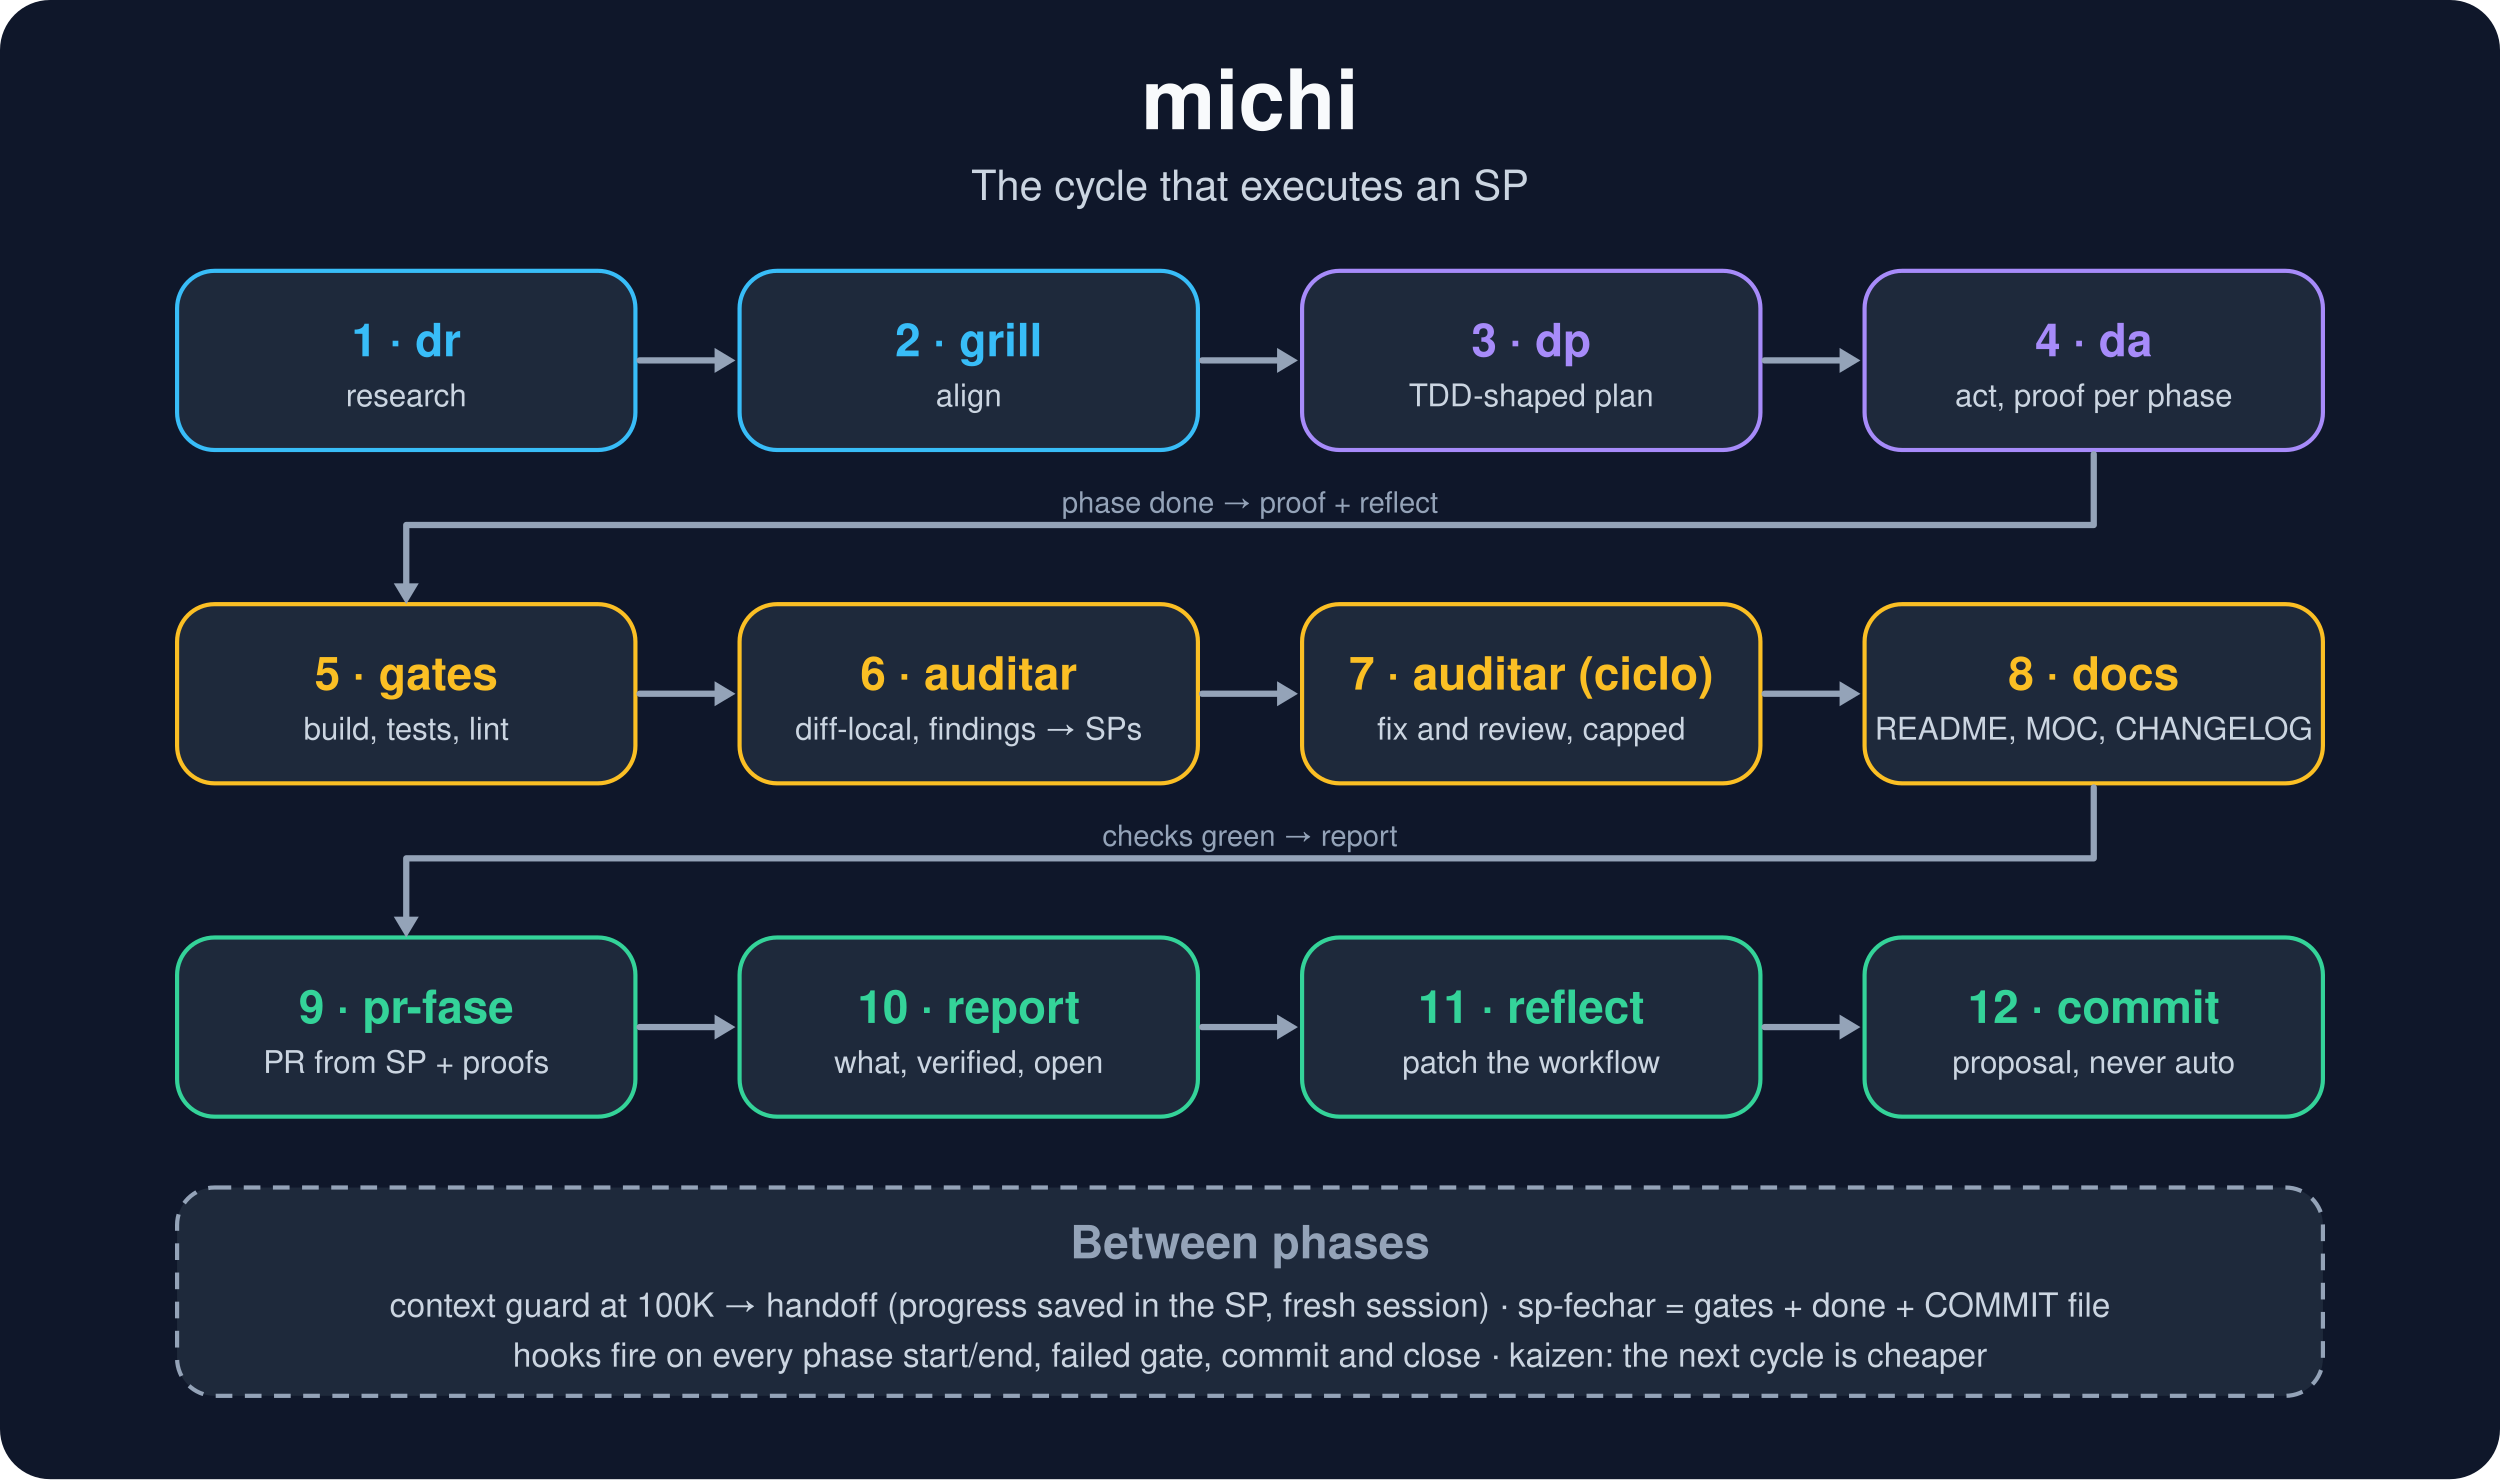
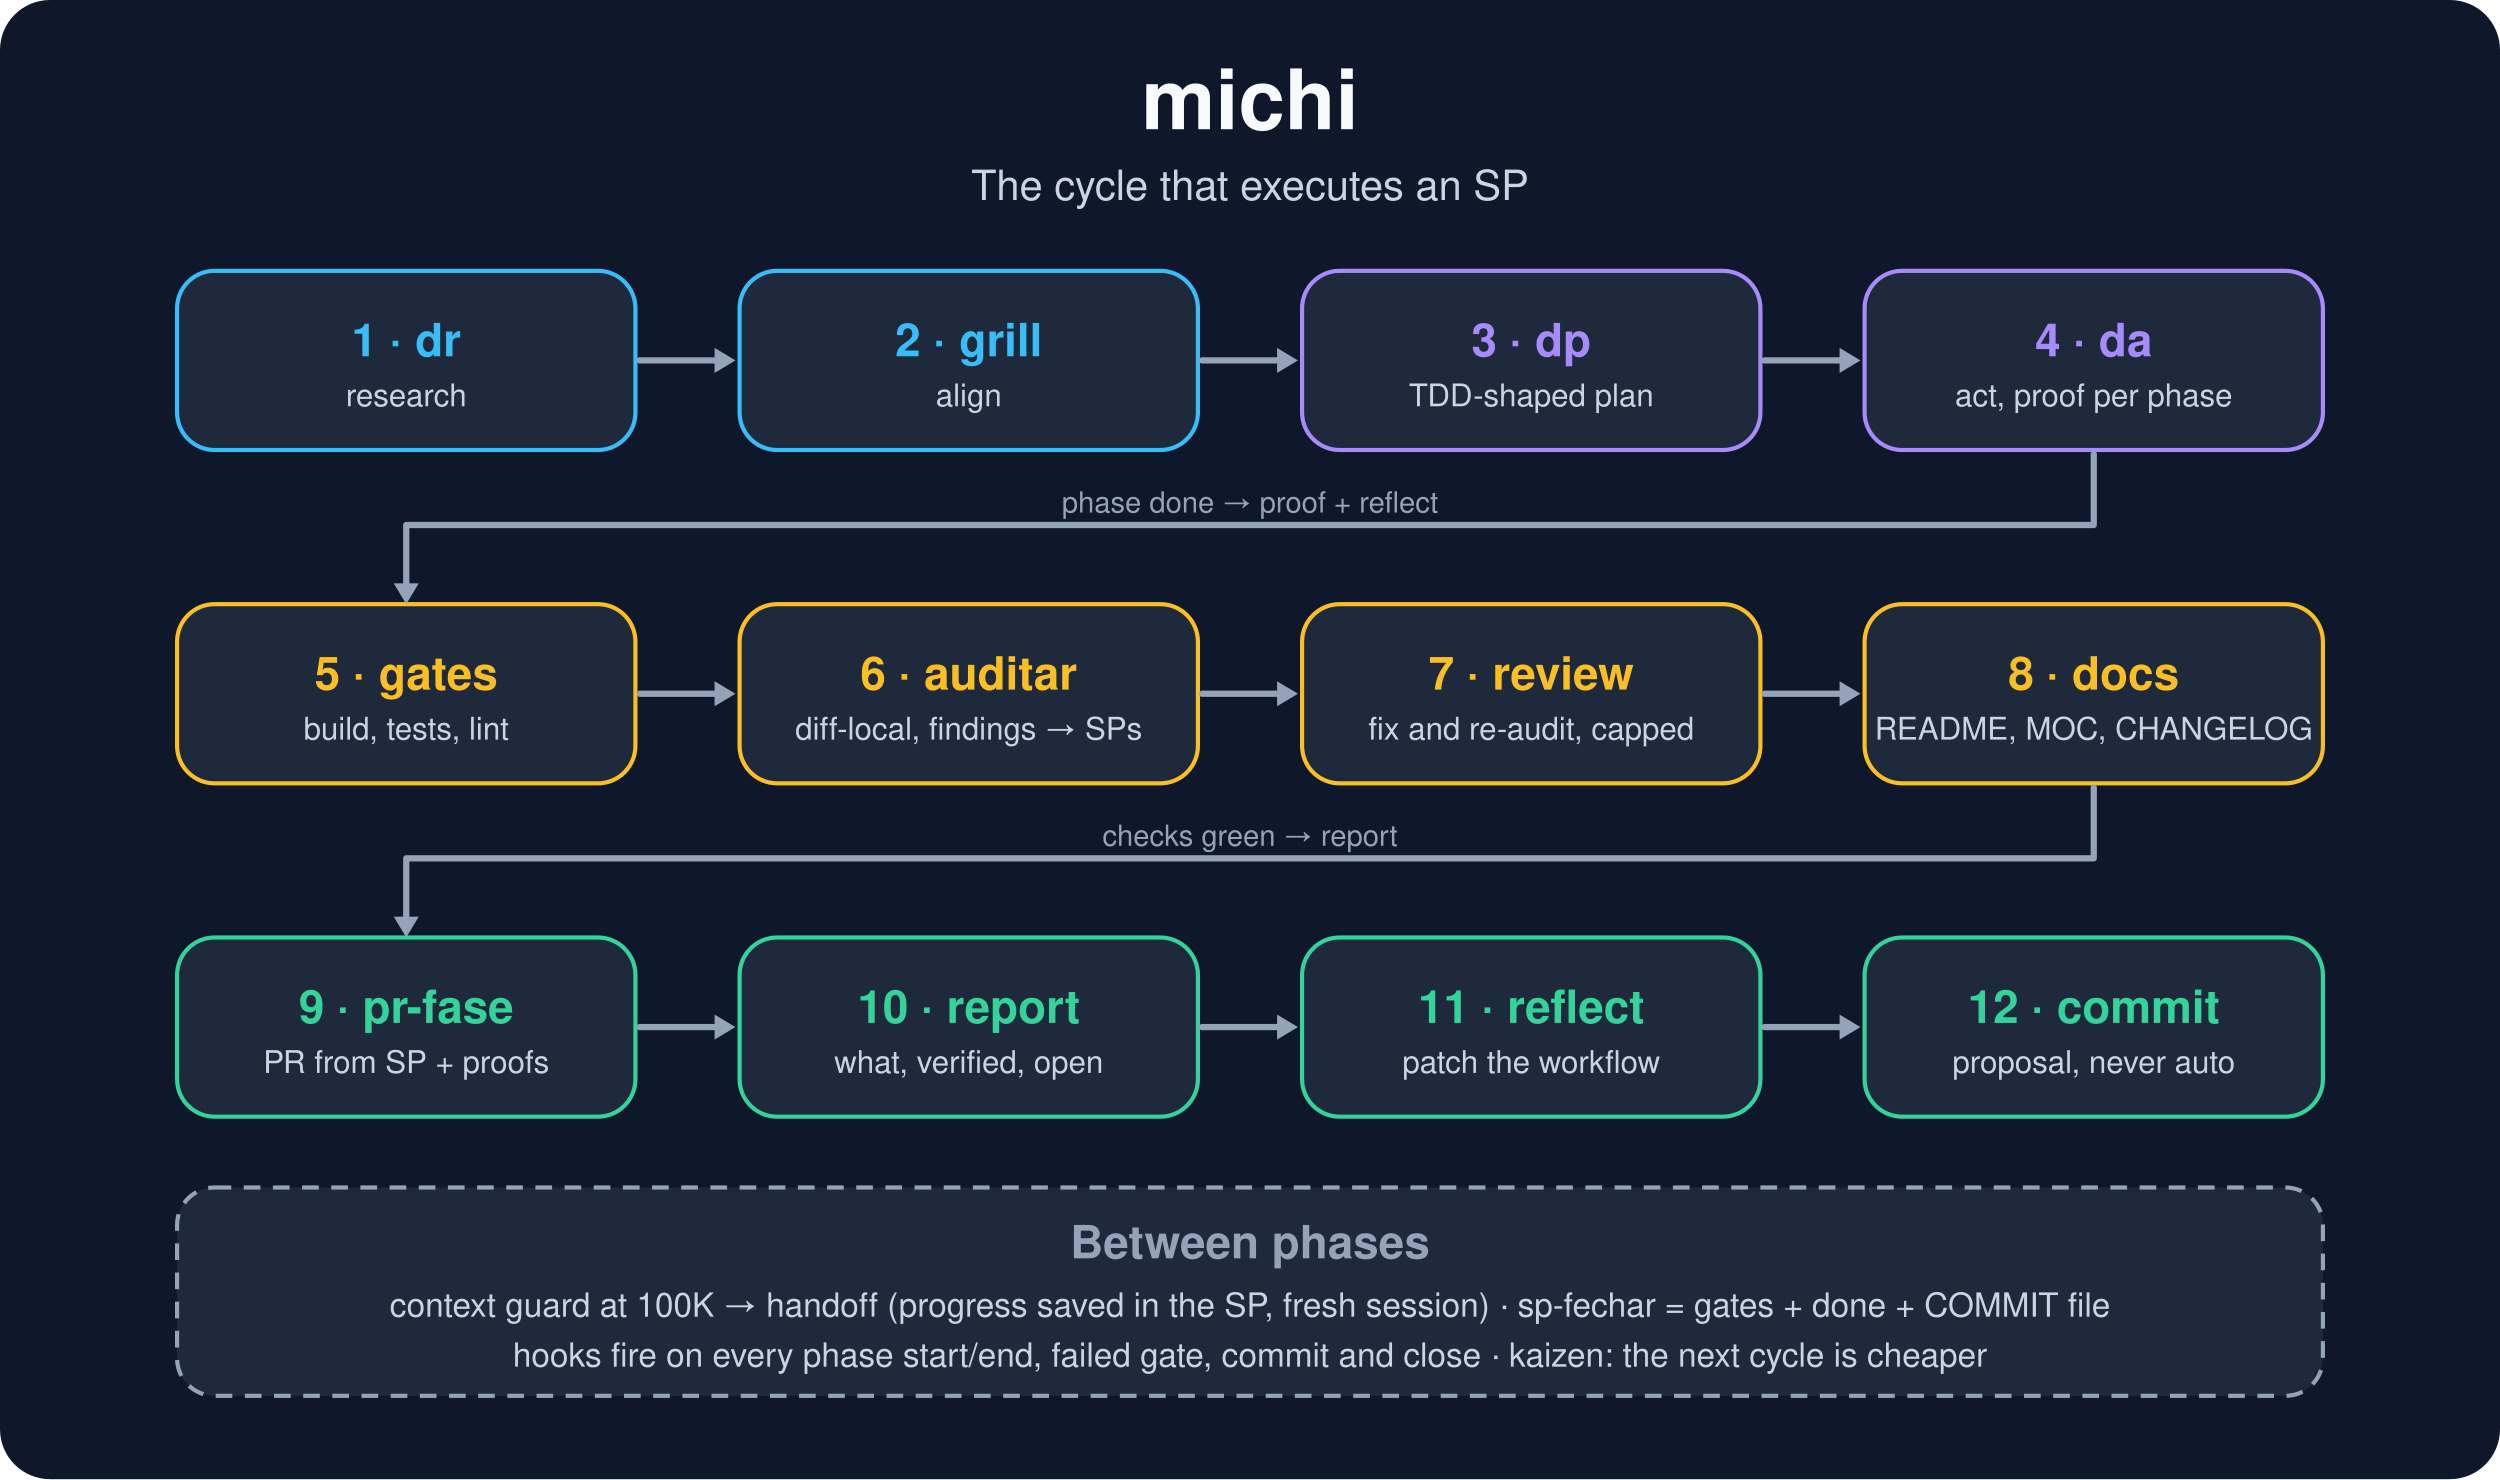
<svg xmlns="http://www.w3.org/2000/svg" width="1200" height="710" viewBox="0 0 1200 710" role="img" aria-labelledby="t d">
  <rect width="1200" height="710" rx="24" fill="#0f172a" />
  <g font-family="Segoe UI, Helvetica, Arial, sans-serif">
    <text x="600.0" y="62" text-anchor="middle" font-size="40" font-weight="700" fill="#f8fafc">michi</text>
    <text x="600.0" y="96" text-anchor="middle" font-size="20" fill="#cbd5e1">The cycle that executes an SP</text>
    <rect x="85" y="130" width="220" height="86" rx="18" fill="#1e293b" stroke="#38bdf8" stroke-width="2" />
    <text x="195.0" y="171.0" text-anchor="middle" font-size="22" font-weight="600" fill="#38bdf8">1 · dr</text>
    <text x="195.0" y="195.0" text-anchor="middle" font-size="15" fill="#cbd5e1">research</text>
    <path d="M307 173H345" stroke="#94a3b8" stroke-width="3" stroke-linecap="round" />
    <path d="M353 173l-10-6v12z" fill="#94a3b8" />
    <rect x="355" y="130" width="220" height="86" rx="18" fill="#1e293b" stroke="#38bdf8" stroke-width="2" />
    <text x="465.0" y="171.0" text-anchor="middle" font-size="22" font-weight="600" fill="#38bdf8">2 · grill</text>
    <text x="465.0" y="195.0" text-anchor="middle" font-size="15" fill="#cbd5e1">align</text>
    <path d="M577 173H615" stroke="#94a3b8" stroke-width="3" stroke-linecap="round" />
    <path d="M623 173l-10-6v12z" fill="#94a3b8" />
    <rect x="625" y="130" width="220" height="86" rx="18" fill="#1e293b" stroke="#a78bfa" stroke-width="2" />
    <text x="735.0" y="171.0" text-anchor="middle" font-size="22" font-weight="600" fill="#a78bfa">3 · dp</text>
    <text x="735.0" y="195.0" text-anchor="middle" font-size="15" fill="#cbd5e1">TDD-shaped plan</text>
    <path d="M847 173H885" stroke="#94a3b8" stroke-width="3" stroke-linecap="round" />
    <path d="M893 173l-10-6v12z" fill="#94a3b8" />
    <rect x="895" y="130" width="220" height="86" rx="18" fill="#1e293b" stroke="#a78bfa" stroke-width="2" />
    <text x="1005.0" y="171.0" text-anchor="middle" font-size="22" font-weight="600" fill="#a78bfa">4 · da</text>
    <text x="1005.0" y="195.0" text-anchor="middle" font-size="15" fill="#cbd5e1">act, proof per phase</text>
    <rect x="85" y="290" width="220" height="86" rx="18" fill="#1e293b" stroke="#fbbf24" stroke-width="2" />
    <text x="195.0" y="331.0" text-anchor="middle" font-size="22" font-weight="600" fill="#fbbf24">5 · gates</text>
    <text x="195.0" y="355.0" text-anchor="middle" font-size="15" fill="#cbd5e1">build, tests, lint</text>
    <path d="M307 333H345" stroke="#94a3b8" stroke-width="3" stroke-linecap="round" />
    <path d="M353 333l-10-6v12z" fill="#94a3b8" />
    <rect x="355" y="290" width="220" height="86" rx="18" fill="#1e293b" stroke="#fbbf24" stroke-width="2" />
    <text x="465.0" y="331.0" text-anchor="middle" font-size="22" font-weight="600" fill="#fbbf24">6 · auditar</text>
    <text x="465.0" y="355.0" text-anchor="middle" font-size="15" fill="#cbd5e1">diff-local, findings → SPs</text>
    <path d="M577 333H615" stroke="#94a3b8" stroke-width="3" stroke-linecap="round" />
    <path d="M623 333l-10-6v12z" fill="#94a3b8" />
    <rect x="625" y="290" width="220" height="86" rx="18" fill="#1e293b" stroke="#fbbf24" stroke-width="2" />
-     <text x="735.0" y="331.0" text-anchor="middle" font-size="22" font-weight="600" fill="#fbbf24">7 · auditar (ciclo)</text>
-     <text x="735.0" y="355.0" text-anchor="middle" font-size="15" fill="#cbd5e1">fix and review, capped</text>
+     <text x="735.0" y="331.0" text-anchor="middle" font-size="22" font-weight="600" fill="#fbbf24">7 · review</text>
+     <text x="735.0" y="355.0" text-anchor="middle" font-size="15" fill="#cbd5e1">fix and re-audit, capped</text>
    <path d="M847 333H885" stroke="#94a3b8" stroke-width="3" stroke-linecap="round" />
    <path d="M893 333l-10-6v12z" fill="#94a3b8" />
    <rect x="895" y="290" width="220" height="86" rx="18" fill="#1e293b" stroke="#fbbf24" stroke-width="2" />
    <text x="1005.0" y="331.0" text-anchor="middle" font-size="22" font-weight="600" fill="#fbbf24">8 · docs</text>
    <text x="1005.0" y="355.0" text-anchor="middle" font-size="15" fill="#cbd5e1">README, MOC, CHANGELOG</text>
    <rect x="85" y="450" width="220" height="86" rx="18" fill="#1e293b" stroke="#34d399" stroke-width="2" />
    <text x="195.0" y="491.0" text-anchor="middle" font-size="22" font-weight="600" fill="#34d399">9 · pr-fase</text>
    <text x="195.0" y="515.0" text-anchor="middle" font-size="15" fill="#cbd5e1">PR from SP + proofs</text>
    <path d="M307 493H345" stroke="#94a3b8" stroke-width="3" stroke-linecap="round" />
    <path d="M353 493l-10-6v12z" fill="#94a3b8" />
    <rect x="355" y="450" width="220" height="86" rx="18" fill="#1e293b" stroke="#34d399" stroke-width="2" />
    <text x="465.0" y="491.0" text-anchor="middle" font-size="22" font-weight="600" fill="#34d399">10 · report</text>
    <text x="465.0" y="515.0" text-anchor="middle" font-size="15" fill="#cbd5e1">what, verified, open</text>
    <path d="M577 493H615" stroke="#94a3b8" stroke-width="3" stroke-linecap="round" />
    <path d="M623 493l-10-6v12z" fill="#94a3b8" />
    <rect x="625" y="450" width="220" height="86" rx="18" fill="#1e293b" stroke="#34d399" stroke-width="2" />
    <text x="735.0" y="491.0" text-anchor="middle" font-size="22" font-weight="600" fill="#34d399">11 · reflect</text>
    <text x="735.0" y="515.0" text-anchor="middle" font-size="15" fill="#cbd5e1">patch the workflow</text>
    <path d="M847 493H885" stroke="#94a3b8" stroke-width="3" stroke-linecap="round" />
    <path d="M893 493l-10-6v12z" fill="#94a3b8" />
    <rect x="895" y="450" width="220" height="86" rx="18" fill="#1e293b" stroke="#34d399" stroke-width="2" />
    <text x="1005.0" y="491.0" text-anchor="middle" font-size="22" font-weight="600" fill="#34d399">12 · commit</text>
    <text x="1005.0" y="515.0" text-anchor="middle" font-size="15" fill="#cbd5e1">proposal, never auto</text>
    <path d="M1005 218V252H195V282" stroke="#94a3b8" stroke-width="3" fill="none" stroke-linecap="round" stroke-linejoin="round" />
    <path d="M195 290l-6-10h12z" fill="#94a3b8" />
    <text x="600" y="246" text-anchor="middle" font-size="14" fill="#94a3b8">phase done → proof + reflect</text>
    <path d="M1005 378V412H195V442" stroke="#94a3b8" stroke-width="3" fill="none" stroke-linecap="round" stroke-linejoin="round" />
    <path d="M195 450l-6-10h12z" fill="#94a3b8" />
    <text x="600" y="406" text-anchor="middle" font-size="14" fill="#94a3b8">checks green → report</text>
    <rect x="85" y="570" width="1030" height="100" rx="18" fill="#1e293b" stroke="#94a3b8" stroke-width="2" stroke-dasharray="8 6" />
    <text x="600.0" y="604" text-anchor="middle" font-size="22" font-weight="700" fill="#94a3b8">Between phases</text>
    <text x="600.0" y="632" text-anchor="middle" font-size="16" fill="#cbd5e1">context guard at 100K → handoff (progress saved in the SP, fresh session) · sp-fechar = gates + done + COMMIT file</text>
    <text x="600.0" y="656" text-anchor="middle" font-size="16" fill="#cbd5e1">hooks fire on every phase start/end, failed gate, commit and close · kaizen: the next cycle is cheaper</text>
  </g>
</svg>
